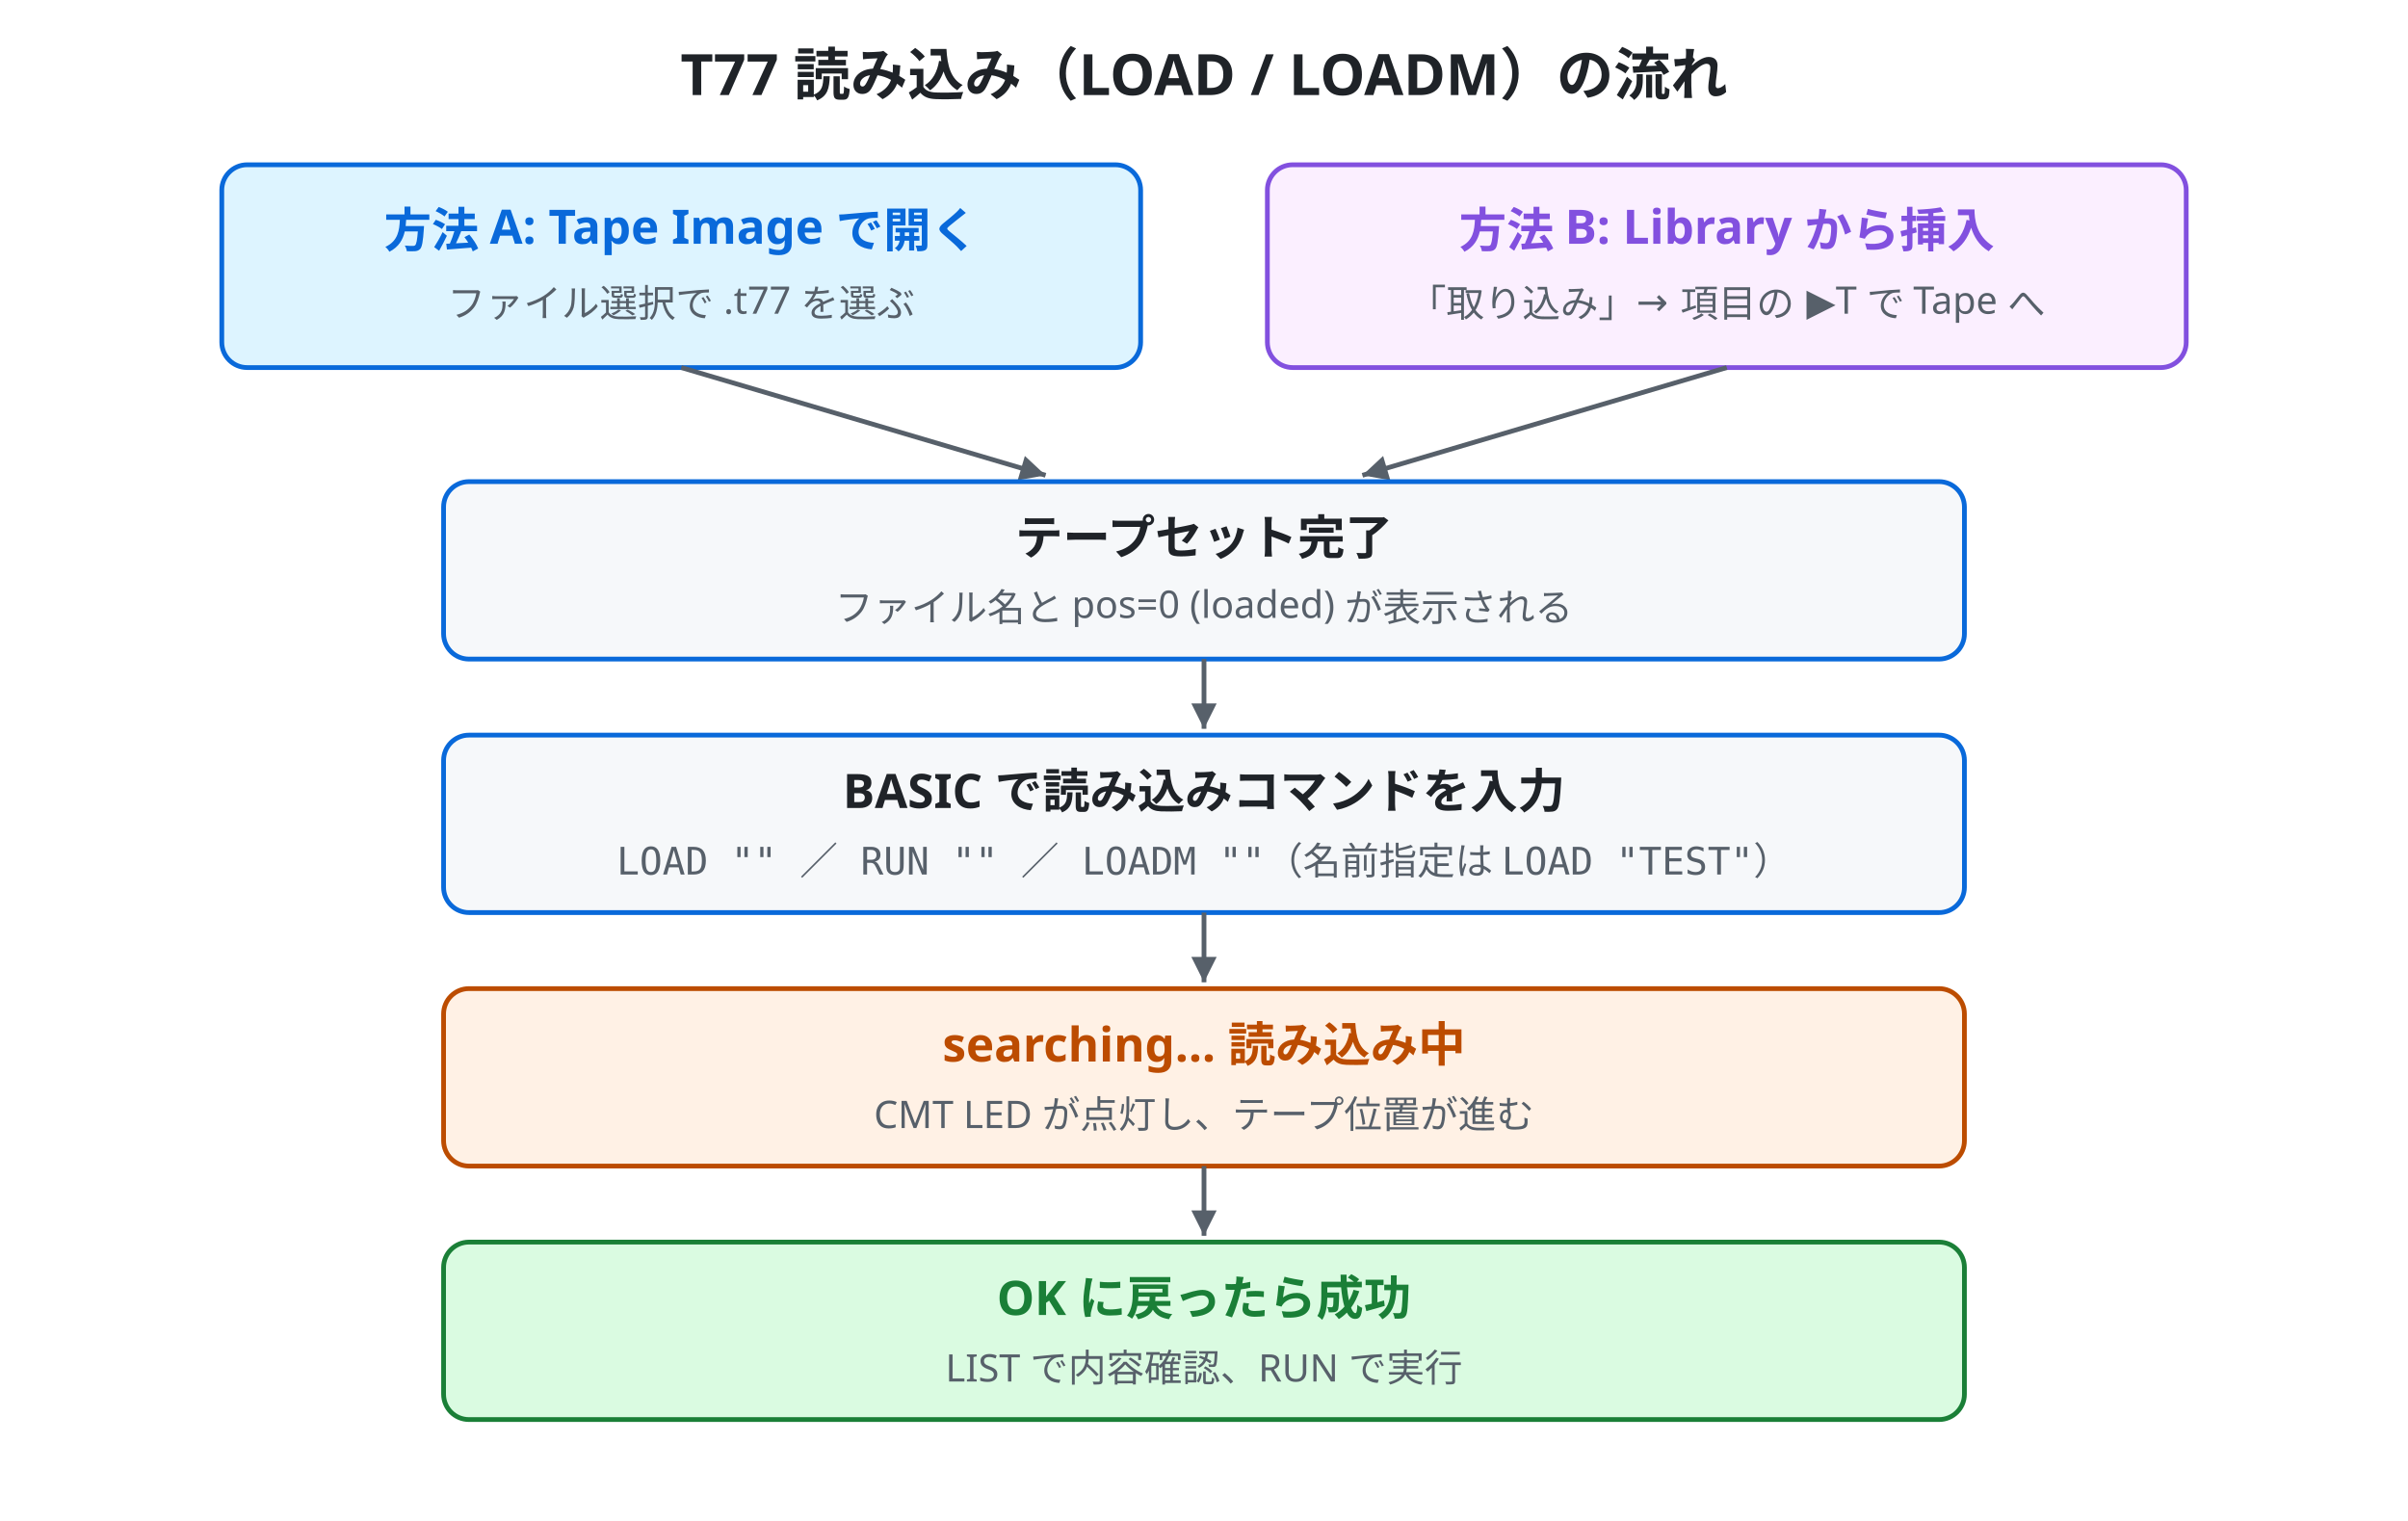
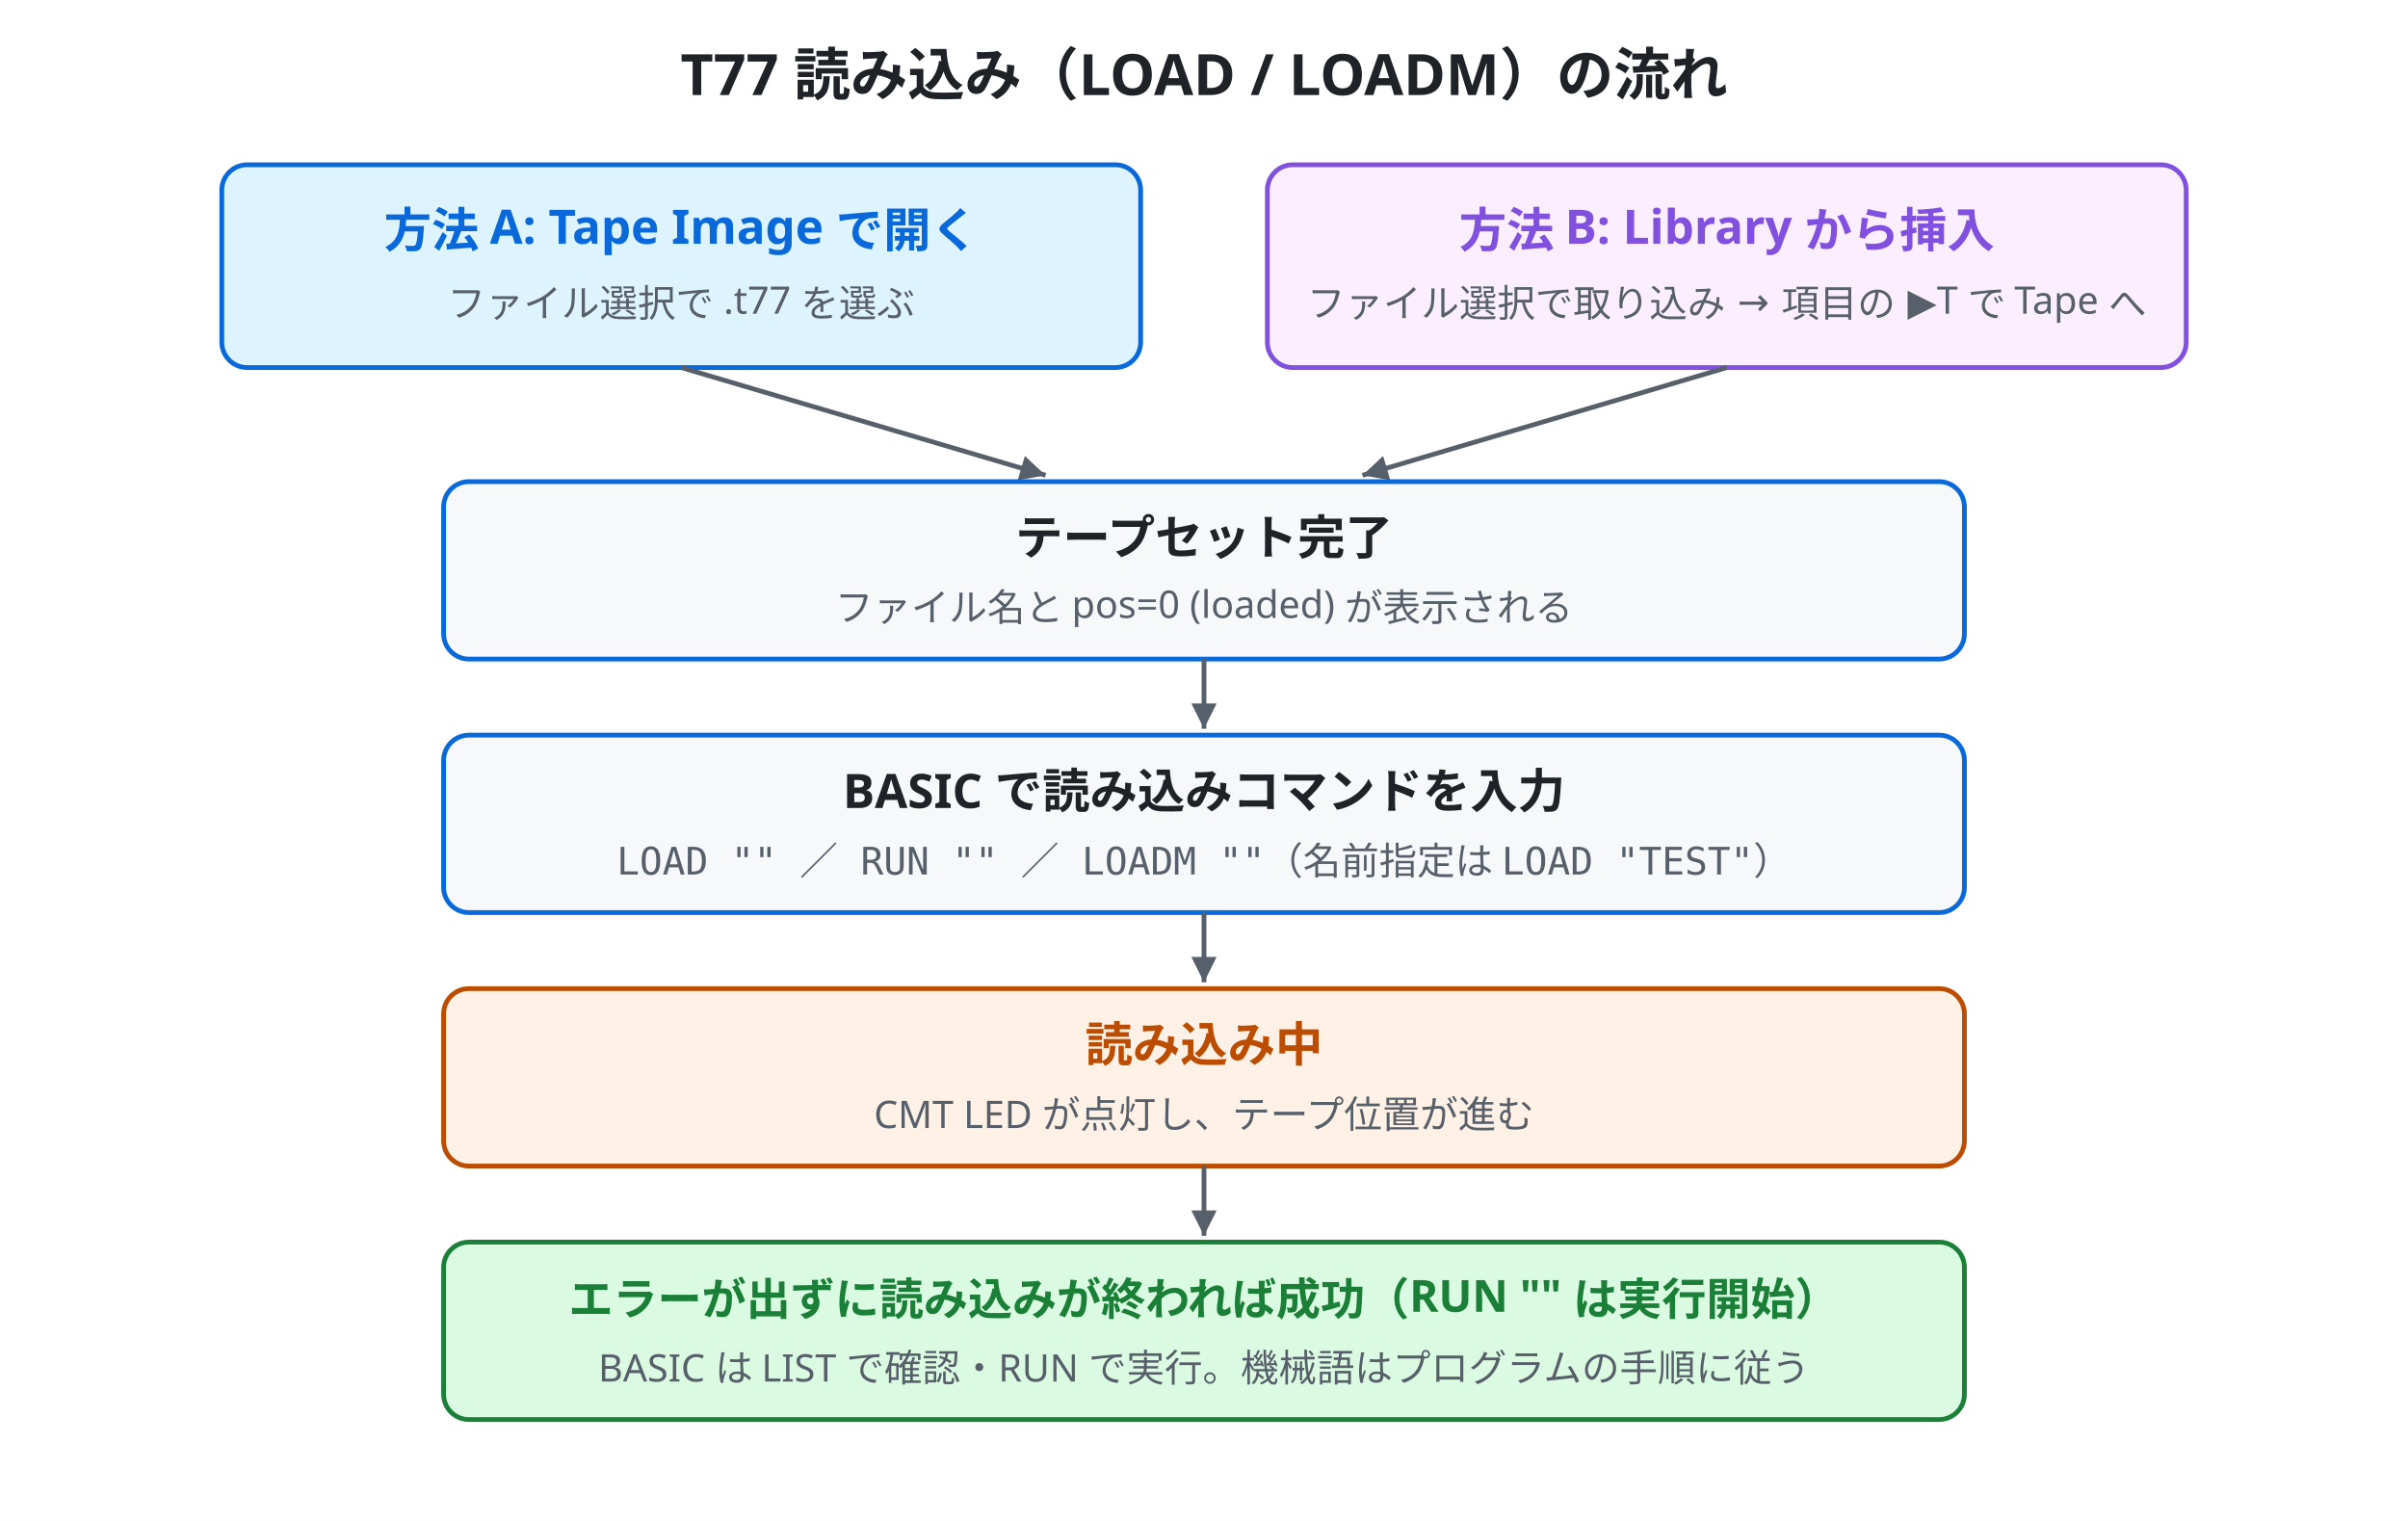
<svg xmlns="http://www.w3.org/2000/svg" viewBox="0 0 760 480" width="760" height="480">
  <defs>
    <marker id="ah" markerWidth="10" markerHeight="10" refX="8" refY="4" orient="auto" markerUnits="userSpaceOnUse">
      <path d="M0,0 L8,4 L0,8 z" fill="#57606a" />
    </marker>
  </defs>
  <rect x="0" y="0" width="760" height="480" fill="#ffffff" />
  <text x="380" y="30" font-family="sans-serif" font-size="18" font-weight="bold" fill="#1f2328" text-anchor="middle">T77 読み込み（LOAD / LOADM）の流れ</text>
  <rect x="70" y="52" width="290" height="64" rx="8" fill="#ddf4ff" stroke="#0969da" stroke-width="1.5" />
  <text x="215" y="78" font-family="sans-serif" font-size="15" font-weight="bold" fill="#0969da" text-anchor="middle">方法 A: Tape Image で開く</text>
  <text x="215" y="100" font-family="sans-serif" font-size="12" fill="#57606a" text-anchor="middle">ファイル選択で .t77 を選ぶ</text>
  <rect x="400" y="52" width="290" height="64" rx="8" fill="#fbefff" stroke="#8250df" stroke-width="1.5" />
  <text x="545" y="78" font-family="sans-serif" font-size="15" font-weight="bold" fill="#8250df" text-anchor="middle">方法 B: Library から挿入</text>
-   <text x="545" y="100" font-family="sans-serif" font-size="12" fill="#57606a" text-anchor="middle">「取り込み」→ 項目の ▶T で Tape へ</text>
+   <text x="545" y="100" font-family="sans-serif" font-size="12" fill="#57606a" text-anchor="middle">ファイル選択で取り込み → 項目の ▶T で Tape へ</text>
  <line x1="215" y1="116" x2="330" y2="150" stroke="#57606a" stroke-width="1.5" marker-end="url(#ah)" />
  <line x1="545" y1="116" x2="430" y2="150" stroke="#57606a" stroke-width="1.5" marker-end="url(#ah)" />
  <rect x="140" y="152" width="480" height="56" rx="8" fill="#f6f8fa" stroke="#0969da" stroke-width="1.5" />
  <text x="380" y="175" font-family="sans-serif" font-size="15" font-weight="bold" fill="#1f2328" text-anchor="middle">テープセット完了</text>
  <text x="380" y="196" font-family="sans-serif" font-size="12" fill="#57606a" text-anchor="middle">ファイル名と pos=0 (loaded) が表示される</text>
  <line x1="380" y1="208" x2="380" y2="230" stroke="#57606a" stroke-width="1.5" marker-end="url(#ah)" />
  <rect x="140" y="232" width="480" height="56" rx="8" fill="#f6f8fa" stroke="#0969da" stroke-width="1.5" />
  <text x="380" y="255" font-family="sans-serif" font-size="15" font-weight="bold" fill="#1f2328" text-anchor="middle">BASIC で読み込みコマンドを入力</text>
  <text x="380" y="276" font-family="monospace" font-size="12" fill="#57606a" text-anchor="middle">LOAD "" ／ RUN "" ／ LOADM ""（名前指定は LOAD "TEST"）</text>
  <line x1="380" y1="288" x2="380" y2="310" stroke="#57606a" stroke-width="1.5" marker-end="url(#ah)" />
  <rect x="140" y="312" width="480" height="56" rx="8" fill="#fff1e5" stroke="#bc4c00" stroke-width="1.5" />
-   <text x="380" y="335" font-family="sans-serif" font-size="15" font-weight="bold" fill="#bc4c00" text-anchor="middle">searching… 読み込み中</text>
+   <text x="380" y="335" font-family="sans-serif" font-size="15" font-weight="bold" fill="#bc4c00" text-anchor="middle">読み込み中</text>
  <text x="380" y="356" font-family="sans-serif" font-size="12" fill="#57606a" text-anchor="middle">CMT LED が点灯し、テープ位置が進む</text>
  <line x1="380" y1="368" x2="380" y2="390" stroke="#57606a" stroke-width="1.5" marker-end="url(#ah)" />
  <rect x="140" y="392" width="480" height="56" rx="8" fill="#dafbe1" stroke="#1a7f37" stroke-width="1.5" />
-   <text x="380" y="415" font-family="sans-serif" font-size="15" font-weight="bold" fill="#1a7f37" text-anchor="middle">OK に戻ったら成功</text>
-   <text x="380" y="436" font-family="sans-serif" font-size="12" fill="#57606a" text-anchor="middle">LIST で内容確認、RUN で実行</text>
+   <text x="380" y="415" font-family="sans-serif" font-size="14" font-weight="bold" fill="#1a7f37" text-anchor="middle">エラーが出ずに読み込みが終われば成功（RUN "" は実行開始）</text>
+   <text x="380" y="436" font-family="sans-serif" font-size="12" fill="#57606a" text-anchor="middle">BASIC は LIST で確認・RUN で実行。機械語はプログラムの手順に従う</text>
</svg>
